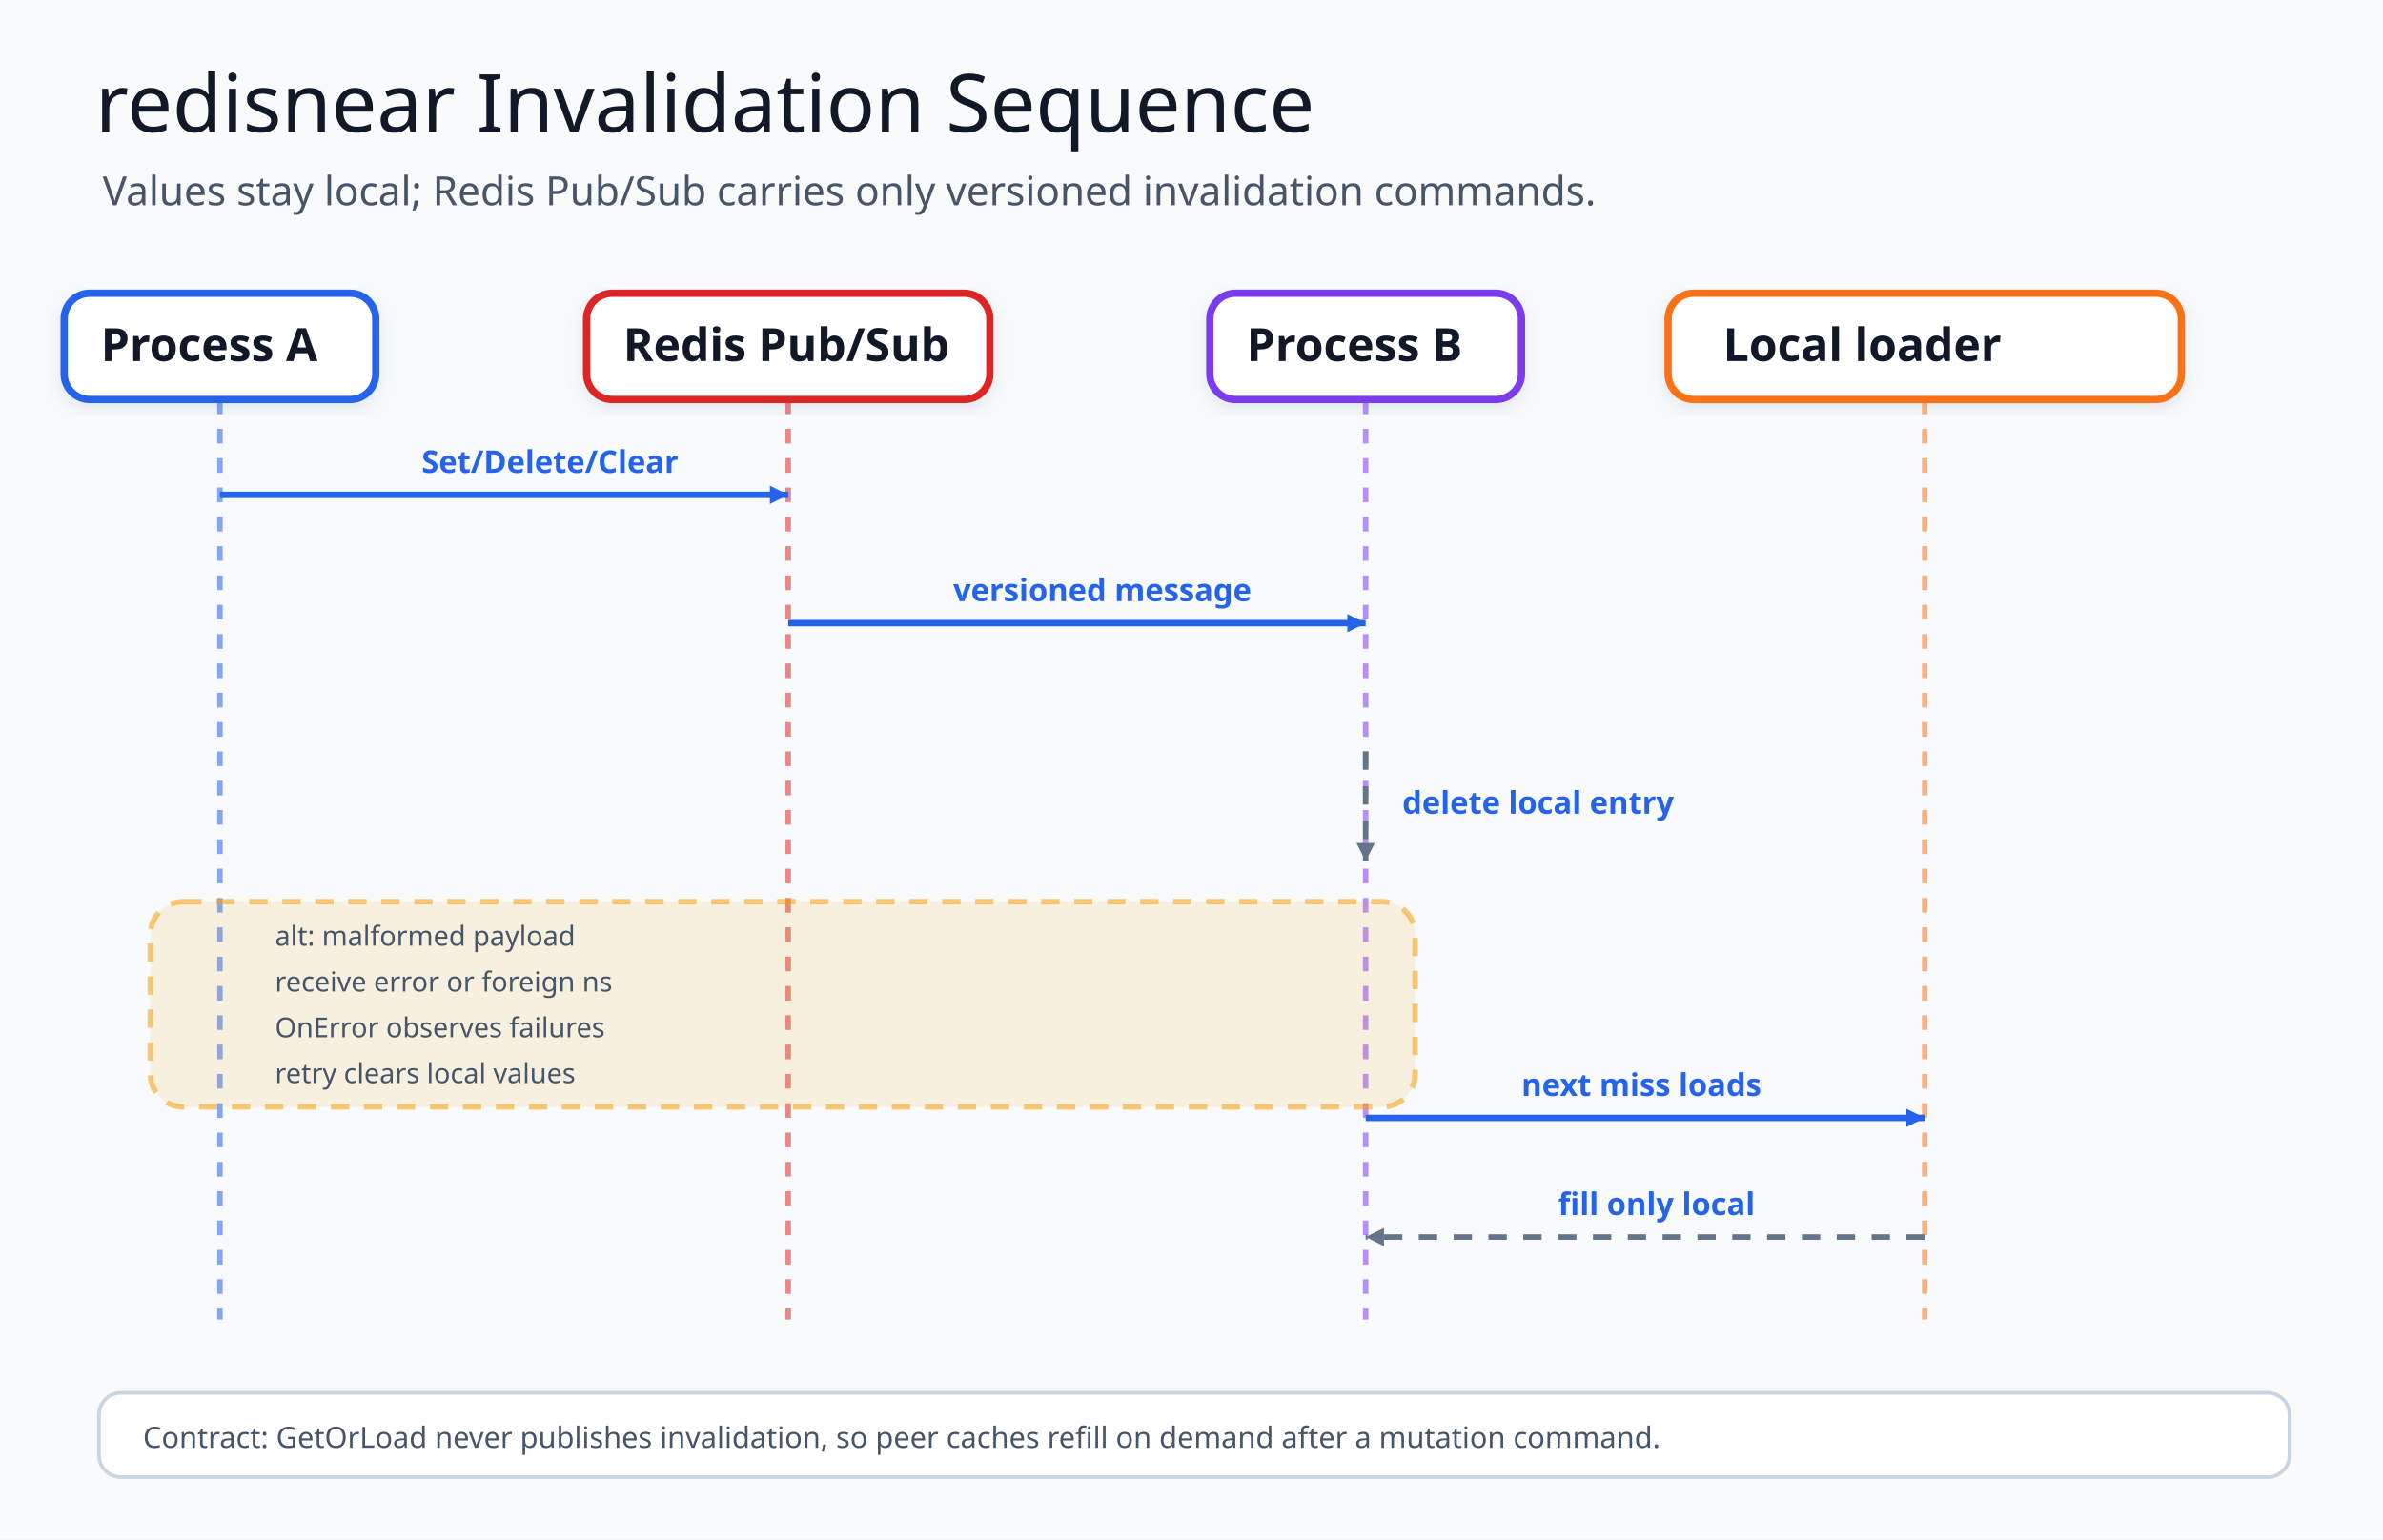
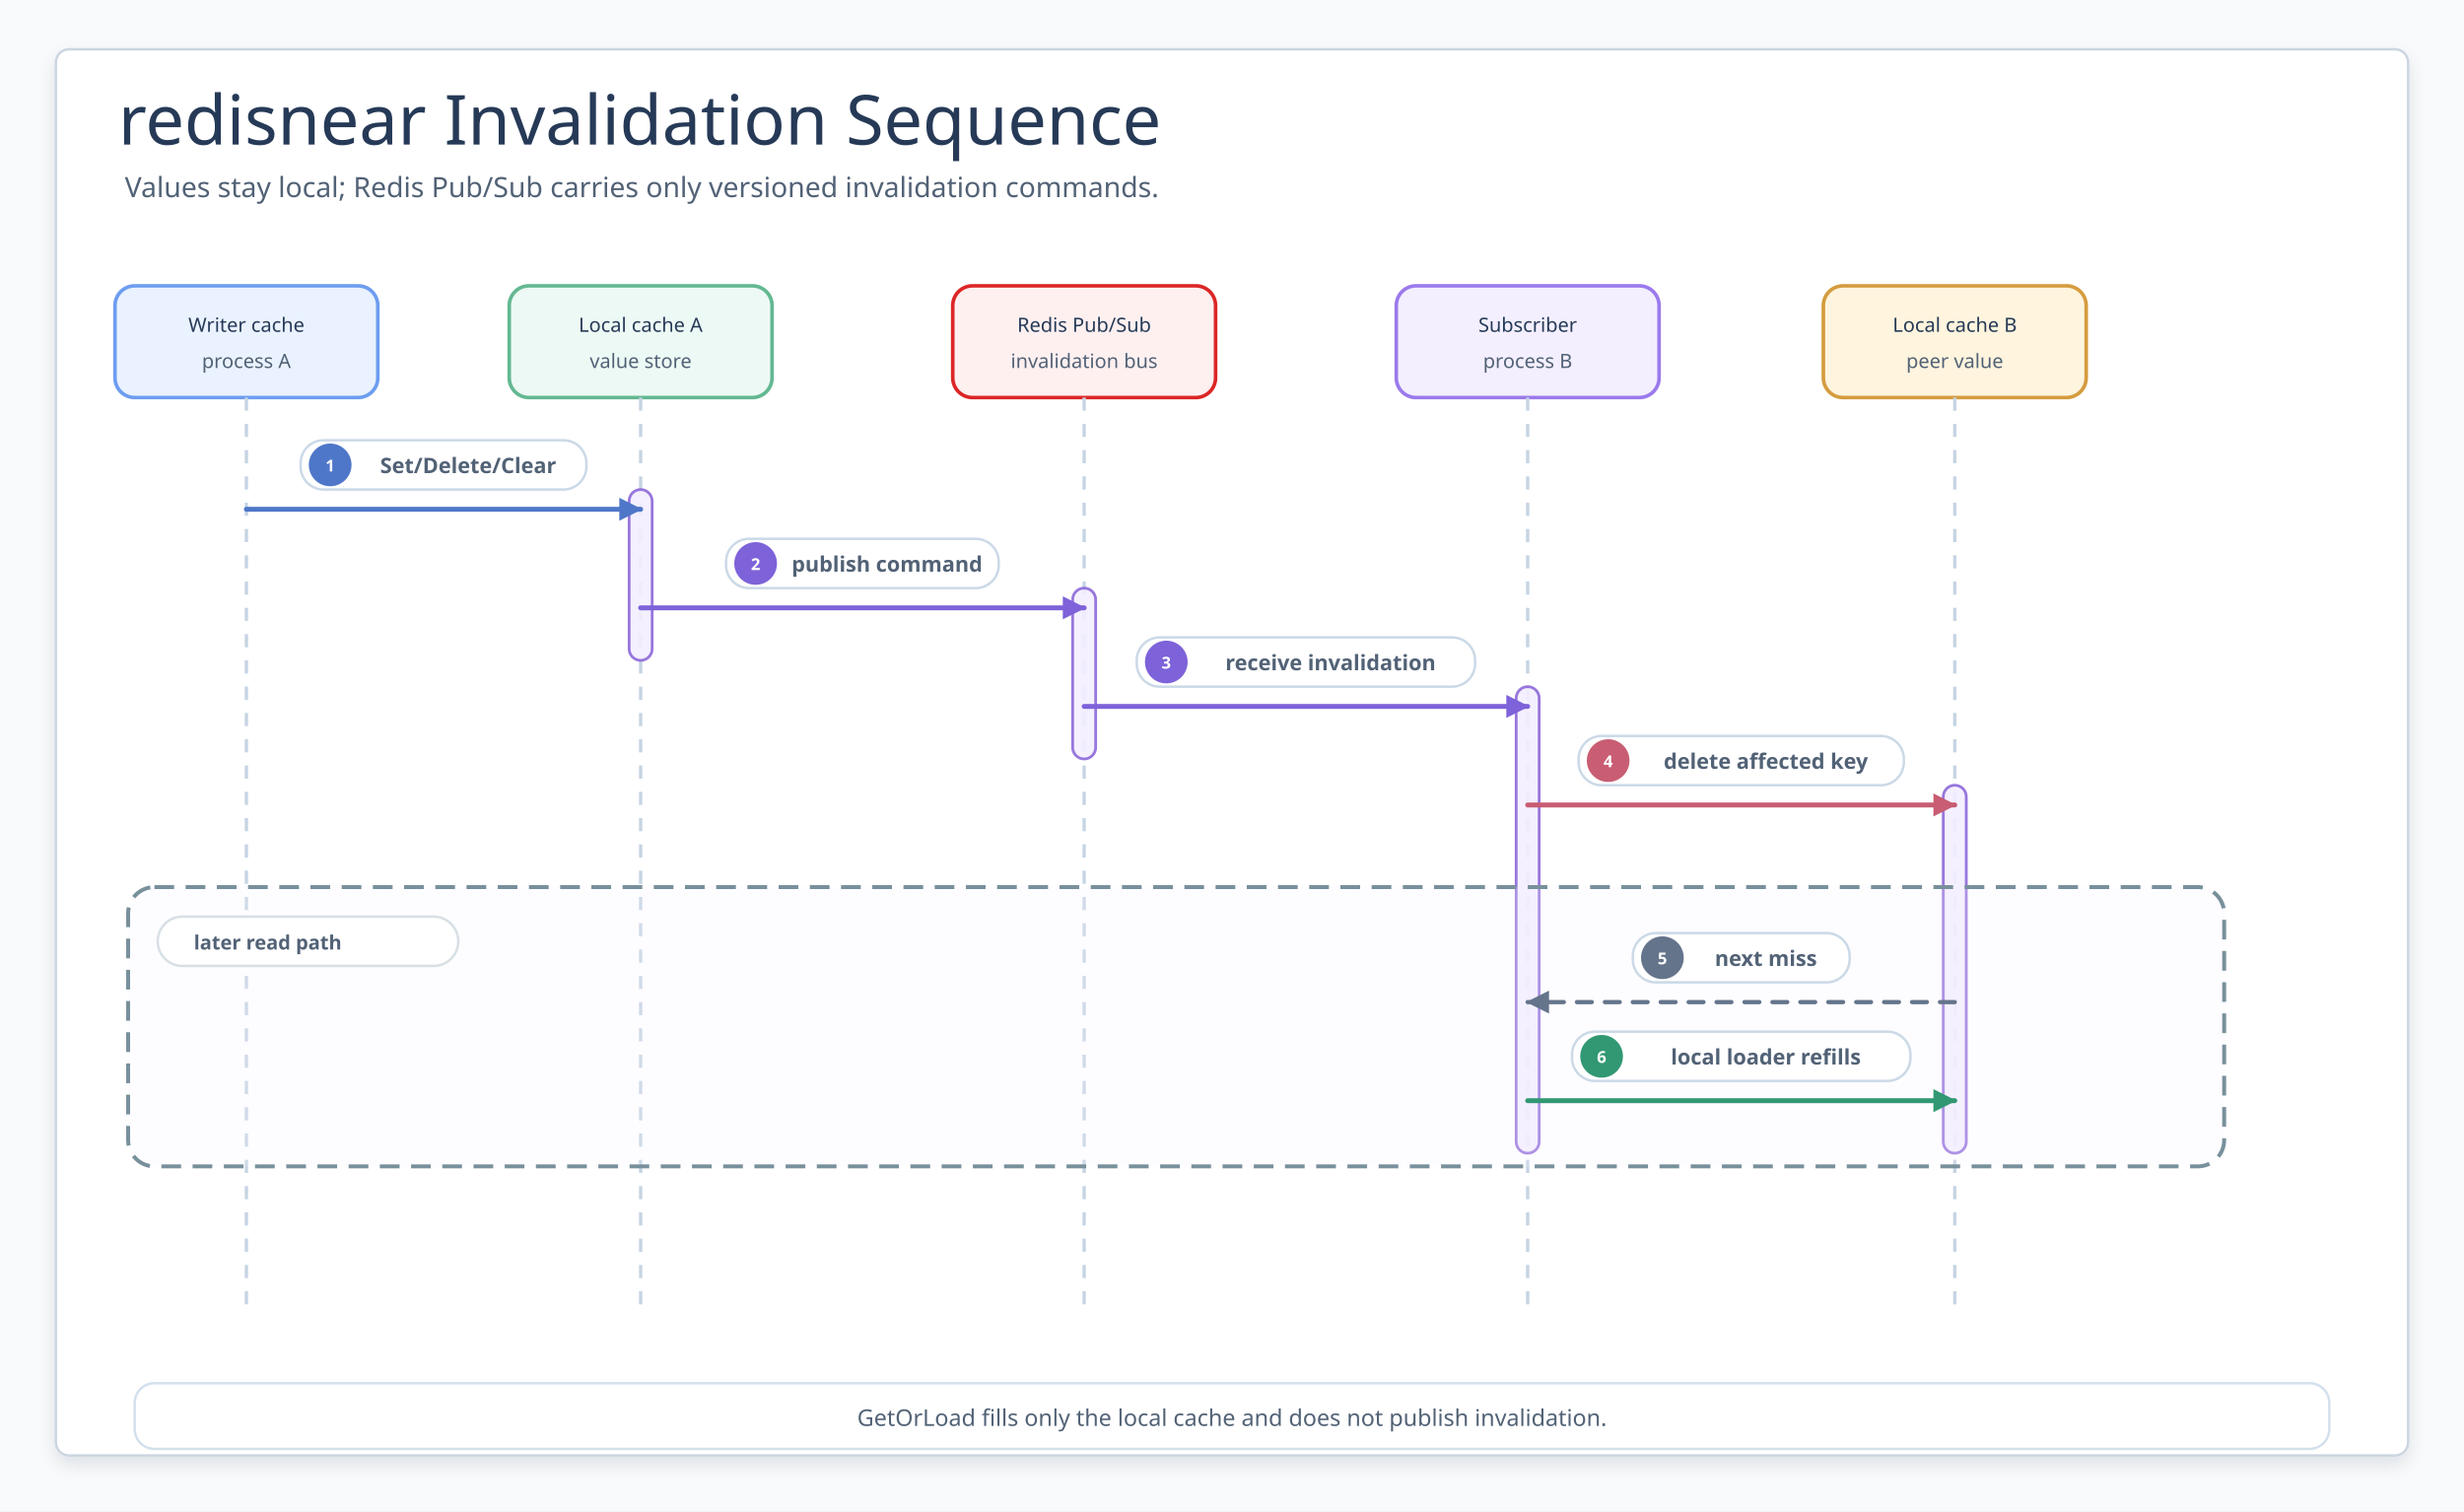
- <svg xmlns="http://www.w3.org/2000/svg" width="1300" height="840" viewBox="0 0 1300 840">
+ <svg xmlns="http://www.w3.org/2000/svg" width="1500" height="920" viewBox="0 0 1500 920" role="img" aria-labelledby="title desc">
  <defs>
-     <marker id="arrow" markerWidth="12" markerHeight="10" refX="10" refY="5" orient="auto" markerUnits="userSpaceOnUse">
-       <path d="M0,0 L10,5 L0,10 z" fill="#2563eb" />
+     <filter id="softShadow" x="-8%" y="-10%" width="116%" height="124%">
+       <feDropShadow dx="0" dy="5" stdDeviation="5" flood-color="#0F172A" flood-opacity="0.10" />
+     </filter>
+     <marker id="arrow-blue" markerWidth="14" markerHeight="14" refX="13" refY="7" orient="auto" markerUnits="userSpaceOnUse">
+       <path d="M 0 0 L 14 7 L 0 14 Z" fill="#4f77c9" />
    </marker>
-     <marker id="arrow-gray" markerWidth="12" markerHeight="10" refX="10" refY="5" orient="auto" markerUnits="userSpaceOnUse">
-       <path d="M0,0 L10,5 L0,10 z" fill="#64748b" />
+     <marker id="arrow-green" markerWidth="14" markerHeight="14" refX="13" refY="7" orient="auto" markerUnits="userSpaceOnUse">
+       <path d="M 0 0 L 14 7 L 0 14 Z" fill="#319873" />
    </marker>
-     <filter id="shadow" x="-10%" y="-10%" width="120%" height="125%">
-       <feDropShadow dx="0" dy="3" stdDeviation="4" flood-color="#94a3b8" flood-opacity=".22" />
-     </filter>
+     <marker id="arrow-amber" markerWidth="14" markerHeight="14" refX="13" refY="7" orient="auto" markerUnits="userSpaceOnUse">
+       <path d="M 0 0 L 14 7 L 0 14 Z" fill="#cf8428" />
+     </marker>
+     <marker id="arrow-red" markerWidth="14" markerHeight="14" refX="13" refY="7" orient="auto" markerUnits="userSpaceOnUse">
+       <path d="M 0 0 L 14 7 L 0 14 Z" fill="#c85d73" />
+     </marker>
+     <marker id="arrow-purple" markerWidth="14" markerHeight="14" refX="13" refY="7" orient="auto" markerUnits="userSpaceOnUse">
+       <path d="M 0 0 L 14 7 L 0 14 Z" fill="#7e62d9" />
+     </marker>
+     <marker id="arrow-teal" markerWidth="14" markerHeight="14" refX="13" refY="7" orient="auto" markerUnits="userSpaceOnUse">
+       <path d="M 0 0 L 14 7 L 0 14 Z" fill="#3f7d9c" />
+     </marker>
+     <marker id="arrow-gray" markerWidth="14" markerHeight="14" refX="13" refY="7" orient="auto" markerUnits="userSpaceOnUse">
+       <path d="M 0 0 L 14 7 L 0 14 Z" fill="#64748b" />
+     </marker>
+     <style>
+       .canvas { fill: #f8fafc; }
+       .frame { fill: #ffffff; stroke: #cbd5e1; stroke-width: 1.5; filter: url(#softShadow); }
+       .title, .part-title, .card-title, .panel-title { font-family: "Architects Daughter"; fill: #263a57; }
+       .title { font-size: 42px; }
+       .subtitle, .body, .small, .msg, .region, .footer { font-family: "Comic Mono"; fill: #526276; }
+       .subtitle { font-size: 17px; }
+       .panel-title { font-size: 24px; }
+       .card-title { font-size: 22px; }
+       .body { font-size: 14px; }
+       .small { font-size: 12px; }
+       .msg { font-size: 13px; font-weight: 700; }
+       .region { font-size: 12px; font-weight: 700; }
+       .footer { font-size: 14px; }
+       .panel { stroke: #d0deeb; stroke-width: 1.8; rx: 8; filter: url(#softShadow); }
+       .card { stroke-width: 1.8; rx: 8; filter: url(#softShadow); }
+       .card-divider { stroke-width: 1.1; opacity: .45; }
+       .participant { stroke-width: 2.2; rx: 12; }
+       .lifeline { stroke: #c5d4e3; stroke-width: 2; stroke-dasharray: 8 8; }
+       .activation { fill: #f3eeff; stroke: #8a65d8; stroke-width: 1.7; rx: 7; opacity: .88; }
+       .route { fill: none; stroke-width: 3; stroke-linecap: round; stroke-linejoin: round; }
+       .return { fill: none; stroke-width: 2.6; stroke-linecap: round; stroke-linejoin: round; stroke-dasharray: 9 8; }
+       .alt { fill: #f7f2ff; fill-opacity: .22; stroke: #78909c; stroke-width: 2.4; stroke-dasharray: 12 7; rx: 16; }
+       .alt-label { fill: #ffffff; stroke: #d7e0e4; stroke-width: 1.5; rx: 15; }
+       .else-line { stroke: #78909c; stroke-width: 2.2; stroke-dasharray: 12 8; }
+       .pill { fill: #ffffff; stroke: #cbd9e7; stroke-width: 1.5; rx: 14; }
+       .badge { stroke-width: 1.6; }
+       .badge-text { font-family: "Comic Mono"; font-size: 10px; font-weight: 700; fill: #ffffff; }
+       .legend { fill: #ffffff; stroke: #d4e0ec; stroke-width: 1.5; rx: 12; }
+     </style>
  </defs>
-   <style>
- @font-face{font-family:'Architects Daughter';src:local('Architects Daughter');}
- @font-face{font-family:'Comic Mono';src:local('Comic Mono');}
- .bg{fill:#f8fafc}.title{font:44px 'Architects Daughter';fill:#111827}.sub{font:22px 'Comic Mono';fill:#475569}.card-title{font:25px 'Comic Mono';font-weight:700;fill:#111827}.body{font:18px 'Comic Mono';fill:#334155}.small{font:15px 'Comic Mono';fill:#475569}.label{font:17px 'Comic Mono';fill:#2563eb;font-weight:700}.note{font:16px 'Comic Mono';fill:#475569}.arrow{stroke:#2563eb;stroke-width:3.5;fill:none;marker-end:url(#arrow)}.dashed{stroke:#64748b;stroke-width:3;stroke-dasharray:10 9;fill:none;marker-end:url(#arrow-gray)}.card{fill:#fff;stroke-width:4}.alt{fill:#f59e0b;fill-opacity:.12;stroke:#f59e0b;stroke-opacity:.55;stroke-dasharray:10 8;stroke-width:3}.footer{fill:#ffffff;stroke:#cbd5e1;stroke-width:2}
- </style>
-   <rect class="bg" width="1300" height="840" />
-   <text class="title" x="52" y="72">redisnear Invalidation Sequence</text>
-   <text class="sub" x="56" y="112">Values stay local; Redis Pub/Sub carries only versioned invalidation commands.</text>
-   <rect x="35" y="160" width="170" height="58" rx="14" fill="#fff" stroke="#2563eb" stroke-width="4" filter="url(#shadow)" />
-   <text class="card-title" x="55" y="197">Process A</text>
-   <line x1="120" y1="218" x2="120" y2="720" stroke="#2563eb" stroke-width="3" stroke-dasharray="8 8" opacity=".55" />
-   <rect x="320" y="160" width="220" height="58" rx="14" fill="#fff" stroke="#dc2626" stroke-width="4" filter="url(#shadow)" />
-   <text class="card-title" x="340" y="197">Redis Pub/Sub</text>
-   <line x1="430" y1="218" x2="430" y2="720" stroke="#dc2626" stroke-width="3" stroke-dasharray="8 8" opacity=".55" />
-   <rect x="660" y="160" width="170" height="58" rx="14" fill="#fff" stroke="#7c3aed" stroke-width="4" filter="url(#shadow)" />
-   <text class="card-title" x="680" y="197">Process B</text>
-   <line x1="745" y1="218" x2="745" y2="720" stroke="#7c3aed" stroke-width="3" stroke-dasharray="8 8" opacity=".55" />
-   <rect x="910" y="160" width="280" height="58" rx="14" fill="#fff" stroke="#f97316" stroke-width="4" filter="url(#shadow)" />
-   <text class="card-title" x="940" y="197">Local loader</text>
-   <line x1="1050" y1="218" x2="1050" y2="720" stroke="#f97316" stroke-width="3" stroke-dasharray="8 8" opacity=".55" />
-   <path class="arrow" d="M120 270 L430 270" />
-   <text class="label" x="230" y="258">Set/Delete/Clear</text>
-   <path class="arrow" d="M430 340 L745 340" />
-   <text class="label" x="520" y="328">versioned message</text>
-   <path class="dashed" d="M745 410 L745 470" />
-   <text class="label" x="765" y="444">delete local entry</text>
-   <path class="arrow" d="M745 610 L1050 610" />
-   <text class="label" x="830" y="598">next miss loads</text>
-   <path class="dashed" d="M1050 675 L745 675" />
-   <text class="label" x="850" y="663">fill only local</text>
-   <rect class="alt" x="82" y="492" width="690" height="112" rx="18" />
-   <text class="small" x="150" y="516">alt: malformed payload</text>
-   <text class="small" x="150" y="541">receive error or foreign ns</text>
-   <text class="small" x="150" y="566">OnError observes failures</text>
-   <text class="small" x="150" y="591">retry clears local values</text>
-   <rect class="footer" x="54" y="760" width="1195" height="46" rx="12" />
-   <text class="note" x="78" y="790">Contract: GetOrLoad never publishes invalidation, so peer caches refill on demand after a mutation command.</text>
+   <rect class="canvas" width="1500" height="920" />
+   <rect class="frame" x="34" y="30" width="1432" height="856" rx="8" />
+   <text class="title" x="72" y="88">redisnear Invalidation Sequence</text>
+   <text class="subtitle" x="76" y="120">Values stay local; Redis Pub/Sub carries only versioned invalidation commands.</text>
+   <rect class="participant" x="70" y="174" width="160" height="68" fill="#eaf2ff" stroke="#6d9df0" />
+   <text class="part-title" x="150" y="202" text-anchor="middle">Writer cache</text>
+   <text class="small" x="150" y="224" text-anchor="middle">process A</text>
+   <line class="lifeline" x1="150" y1="242" x2="150" y2="794" />
+   <rect class="participant" x="310" y="174" width="160" height="68" fill="#edf9f4" stroke="#63b891" />
+   <text class="part-title" x="390" y="202" text-anchor="middle">Local cache A</text>
+   <text class="small" x="390" y="224" text-anchor="middle">value store</text>
+   <line class="lifeline" x1="390" y1="242" x2="390" y2="794" />
+   <rect class="participant" x="580" y="174" width="160" height="68" fill="#fff0f0" stroke="#dc2626" />
+   <text class="part-title" x="660" y="202" text-anchor="middle">Redis Pub/Sub</text>
+   <text class="small" x="660" y="224" text-anchor="middle">invalidation bus</text>
+   <line class="lifeline" x1="660" y1="242" x2="660" y2="794" />
+   <rect class="participant" x="850" y="174" width="160" height="68" fill="#f3efff" stroke="#9b7aec" />
+   <text class="part-title" x="930" y="202" text-anchor="middle">Subscriber</text>
+   <text class="small" x="930" y="224" text-anchor="middle">process B</text>
+   <line class="lifeline" x1="930" y1="242" x2="930" y2="794" />
+   <rect class="participant" x="1110" y="174" width="160" height="68" fill="#fff4de" stroke="#d59c3f" />
+   <text class="part-title" x="1190" y="202" text-anchor="middle">Local cache B</text>
+   <text class="small" x="1190" y="224" text-anchor="middle">peer value</text>
+   <line class="lifeline" x1="1190" y1="242" x2="1190" y2="794" />
+   <rect class="activation" x="383" y="298" width="14" height="104" rx="7" />
+   <rect class="activation" x="653" y="358" width="14" height="104" rx="7" />
+   <rect class="activation" x="923" y="418" width="14" height="284" rx="7" />
+   <rect class="activation" x="1183" y="478" width="14" height="224" rx="7" />
+   <rect class="alt" x="78" y="540" width="1276" height="170" rx="16" />
+   <rect class="alt-label" x="96" y="558" width="183" height="30" rx="15" />
+   <text class="region" x="118" y="578">later read path</text>
+   <path class="route" d="M150 310 L390 310" stroke="#4f77c9" marker-end="url(#arrow-blue)" />
+   <rect class="pill" x="183" y="268" width="174" height="30" rx="15" />
+   <circle class="badge" cx="201" cy="283" r="13" fill="#4f77c9" />
+   <text class="badge-text" x="201" y="287" text-anchor="middle">1</text>
+   <text class="msg" x="285" y="288" text-anchor="middle" fill="#4f77c9">Set/Delete/Clear</text>
+   <path class="route" d="M390 370 L660 370" stroke="#7e62d9" marker-end="url(#arrow-purple)" />
+   <rect class="pill" x="442" y="328" width="166" height="30" rx="15" />
+   <circle class="badge" cx="460" cy="343" r="13" fill="#7e62d9" />
+   <text class="badge-text" x="460" y="347" text-anchor="middle">2</text>
+   <text class="msg" x="540" y="348" text-anchor="middle" fill="#7e62d9">publish command</text>
+   <path class="route" d="M660 430 L930 430" stroke="#7e62d9" marker-end="url(#arrow-purple)" />
+   <rect class="pill" x="692" y="388" width="206" height="30" rx="15" />
+   <circle class="badge" cx="710" cy="403" r="13" fill="#7e62d9" />
+   <text class="badge-text" x="710" y="407" text-anchor="middle">3</text>
+   <text class="msg" x="810" y="408" text-anchor="middle" fill="#7e62d9">receive invalidation</text>
+   <path class="route" d="M930 490 L1190 490" stroke="#c85d73" marker-end="url(#arrow-red)" />
+   <rect class="pill" x="961" y="448" width="198" height="30" rx="15" />
+   <circle class="badge" cx="979" cy="463" r="13" fill="#c85d73" />
+   <text class="badge-text" x="979" y="467" text-anchor="middle">4</text>
+   <text class="msg" x="1075" y="468" text-anchor="middle" fill="#c85d73">delete affected key</text>
+   <path class="return" d="M1190 610 L930 610" stroke="#64748b" marker-end="url(#arrow-gray)" />
+   <rect class="pill" x="994" y="568" width="132" height="30" rx="15" />
+   <circle class="badge" cx="1012" cy="583" r="13" fill="#64748b" />
+   <text class="badge-text" x="1012" y="587" text-anchor="middle">5</text>
+   <text class="msg" x="1075" y="588" text-anchor="middle" fill="#64748b">next miss</text>
+   <path class="route" d="M930 670 L1190 670" stroke="#319873" marker-end="url(#arrow-green)" />
+   <rect class="pill" x="957" y="628" width="206" height="30" rx="15" />
+   <circle class="badge" cx="975" cy="643" r="13" fill="#319873" />
+   <text class="badge-text" x="975" y="647" text-anchor="middle">6</text>
+   <text class="msg" x="1075" y="648" text-anchor="middle" fill="#319873">local loader refills</text>
+   <rect class="legend" x="82" y="842" width="1336" height="40" rx="8" />
+   <text class="footer" x="750" y="868" text-anchor="middle">GetOrLoad fills only the local cache and does not publish invalidation.</text>
</svg>
